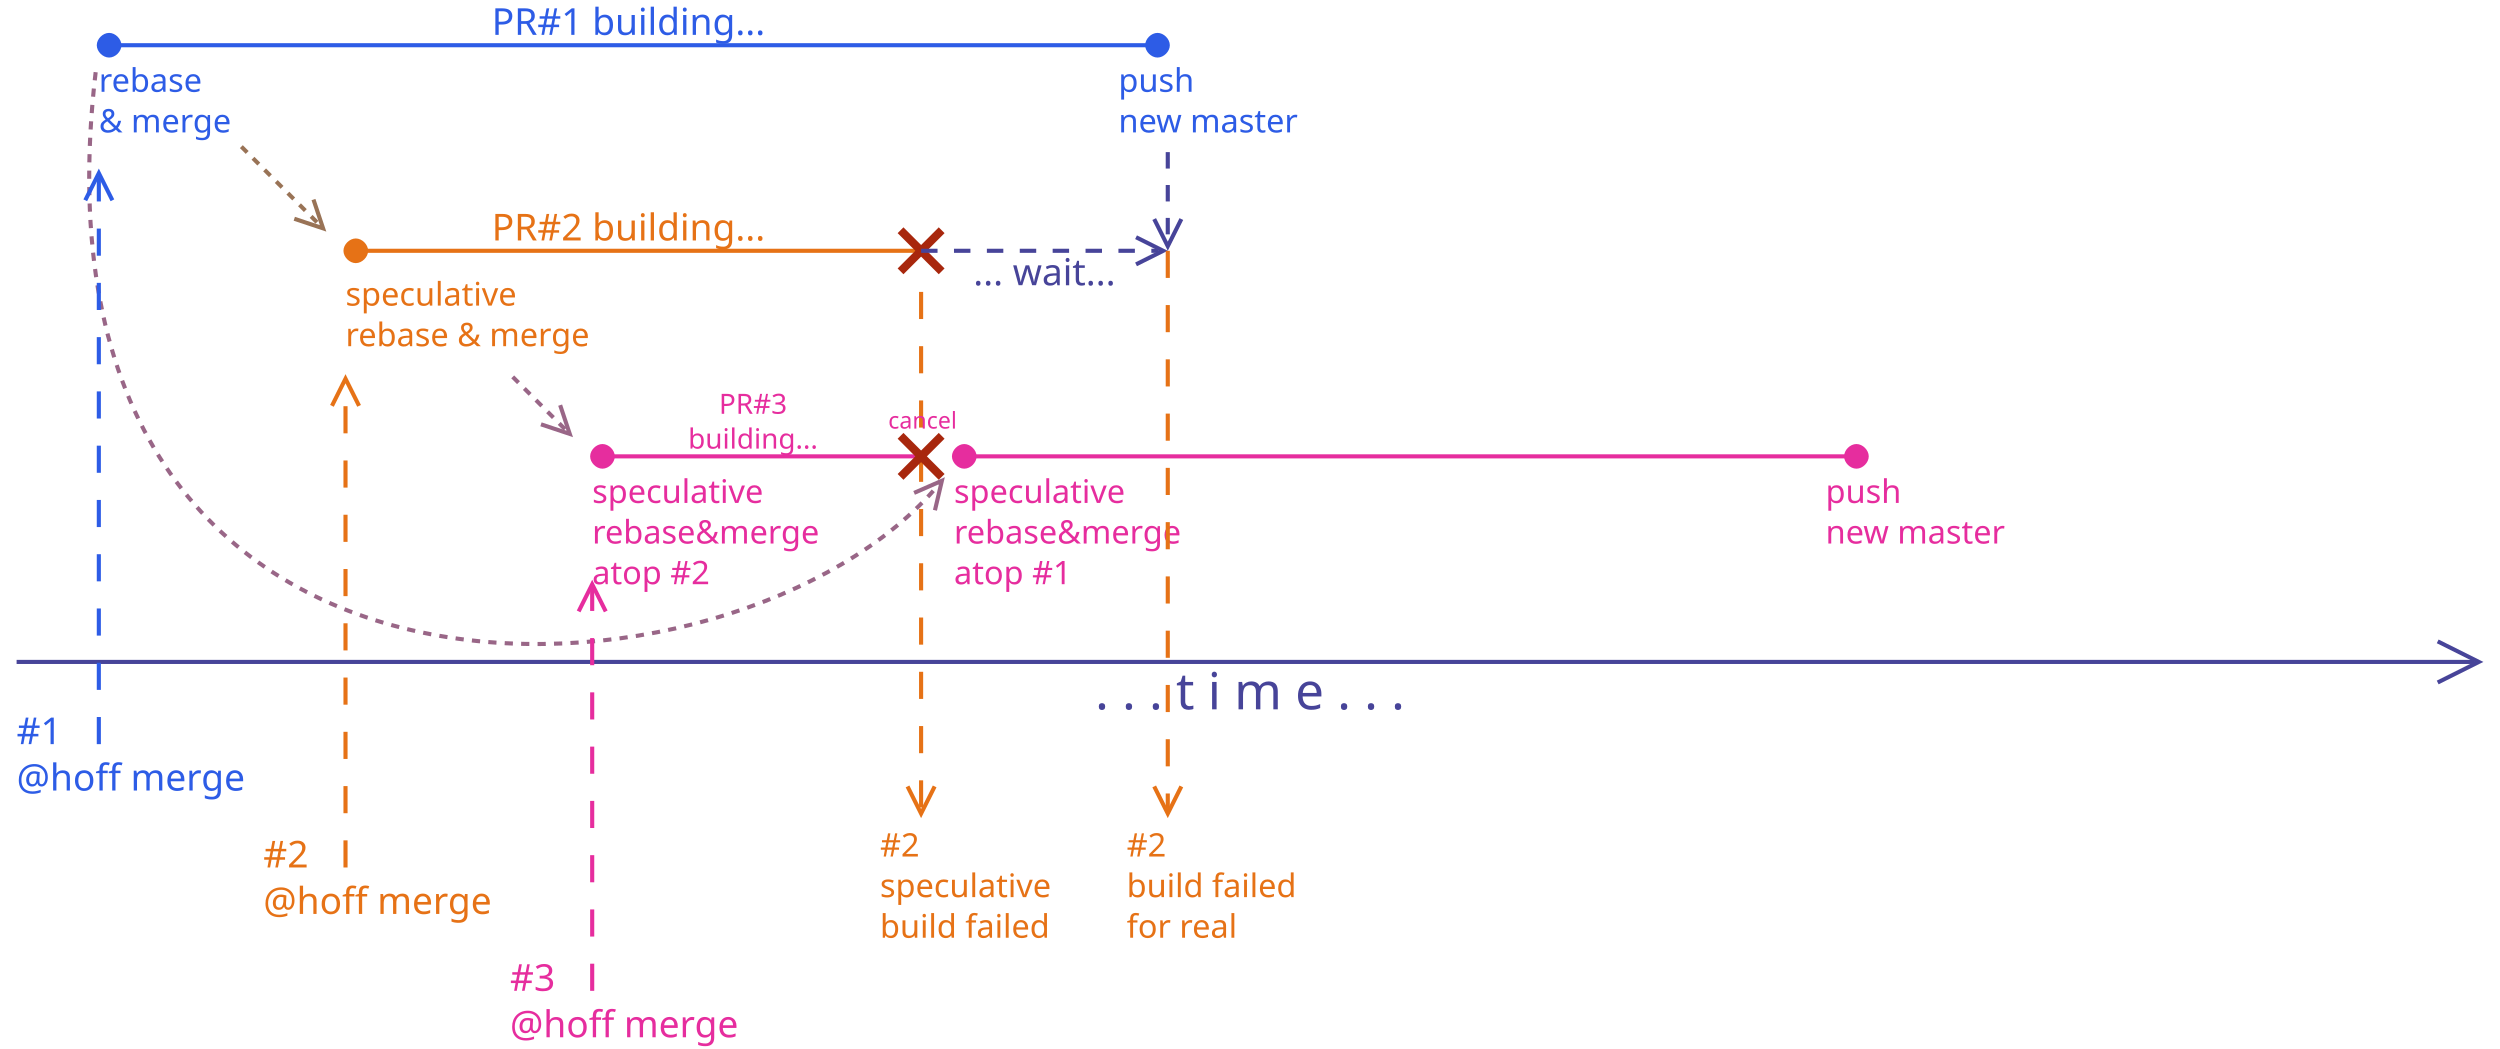
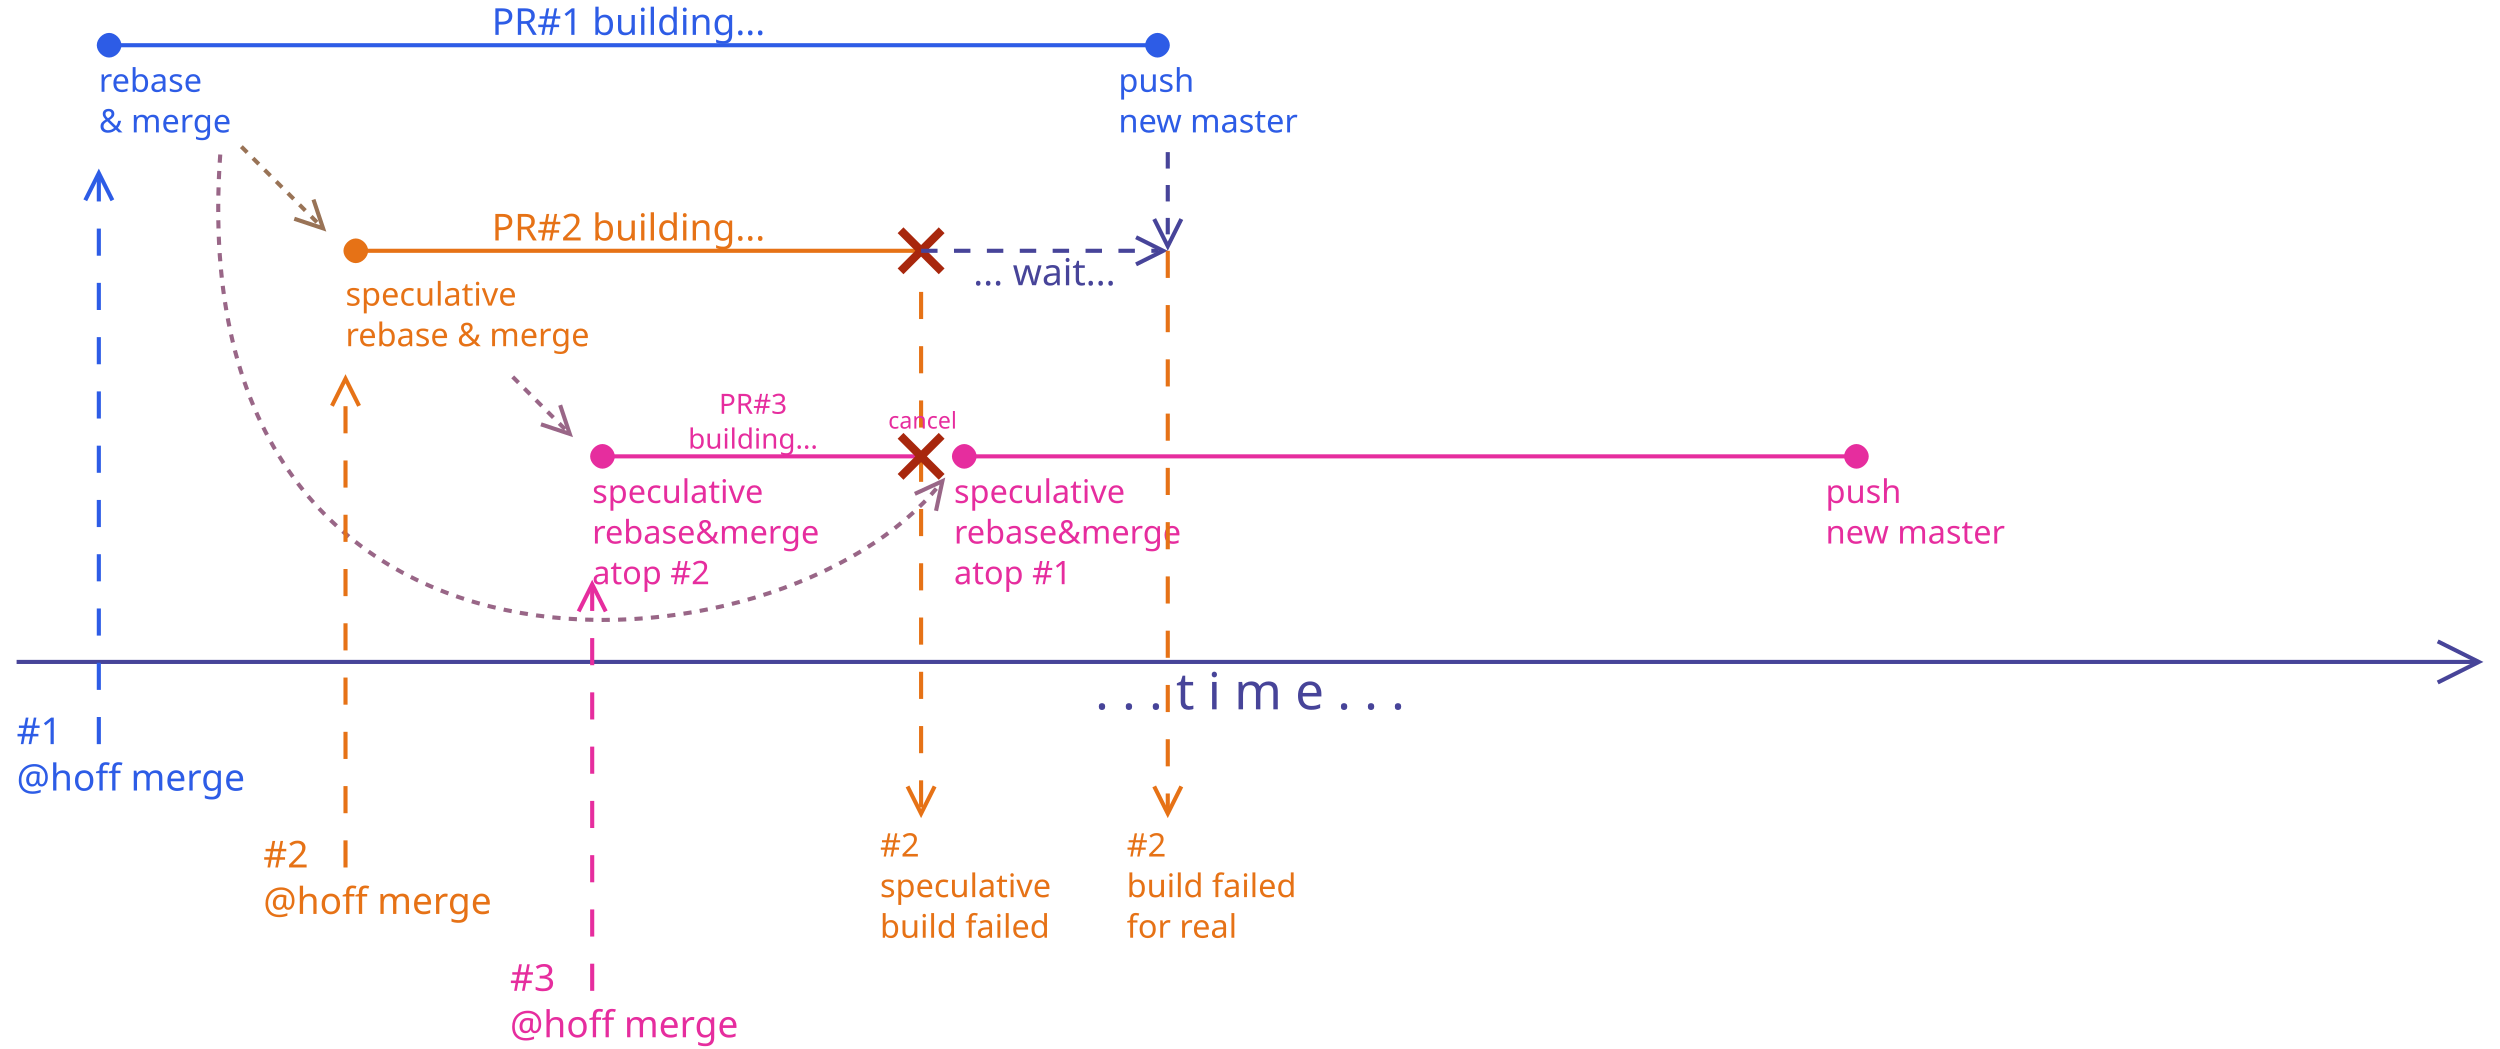
<svg xmlns="http://www.w3.org/2000/svg" width="31cm" height="13cm" viewBox="-1 9 602 255">
  <g id="Background">
    <g>
-       <path style="fill: none; stroke-opacity: 1; stroke-width: 1; stroke-dasharray: 2; stroke: #996687" d="M 19.229 26.555 C -0.771,196.555 175.775,185.07 224.343,126.788" />
-       <polyline style="fill: none; stroke-opacity: 1; stroke-width: 1; stroke: #996687" points="223.369,133.112 225.059,125.929 218.299,128.887 " />
+       <path style="fill: none; stroke-opacity: 1; stroke-width: 1; stroke-dasharray: 2; stroke: #996687" d="M 49.53 46.583 C 39.53,186.583 185.877,175.154 224.48,126.9" />
+       <polyline style="fill: none; stroke-opacity: 1; stroke-width: 1; stroke: #996687" points="223.632,133.242 225.179,126.027 218.479,129.119 " />
    </g>
    <text font-size="9.031" style="fill: #2d5ce6; fill-opacity: 1; stroke: none;text-anchor:middle;font-family:sans-serif;font-style:normal;font-weight:normal" x="150" y="17.482">
      <tspan x="150" y="17.482">PR#1 building...</tspan>
      <tspan x="150" y="28.771" />
    </text>
    <g>
      <line style="fill: none; stroke-opacity: 1; stroke-width: 1; stroke: #474499" x1="0" y1="170" x2="597.764" y2="170" />
      <polyline style="fill: none; stroke-opacity: 1; stroke-width: 1; stroke: #474499" points="588.882,175 598.882,170 588.882,165 " />
    </g>
    <text font-size="12.418" style="fill: #474499; fill-opacity: 1; stroke: none;text-anchor:middle;font-family:sans-serif;font-style:normal;font-weight:normal" x="300" y="181.526">
      <tspan x="300" y="181.526">. . . t i m e . . .</tspan>
    </text>
    <text font-size="7.902" style="fill: #2d5ce6; fill-opacity: 1; stroke: none;text-anchor:start;font-family:sans-serif;font-style:normal;font-weight:normal" x="268" y="31.335">
      <tspan x="268" y="31.335">push</tspan>
      <tspan x="268" y="41.213">new master</tspan>
    </text>
    <text font-size="7.902" style="fill: #2d5ce6; fill-opacity: 1; stroke: none;text-anchor:start;font-family:sans-serif;font-style:normal;font-weight:normal" x="20" y="31.335">
      <tspan x="20" y="31.335">rebase</tspan>
      <tspan x="20" y="41.213">&amp; merge</tspan>
    </text>
    <g>
      <line style="fill: none; stroke-opacity: 1; stroke-width: 1; stroke-dasharray: 6.6; stroke: #2d5ce6" x1="20" y1="190" x2="20" y2="52.236" />
      <polyline style="fill: none; stroke-opacity: 1; stroke-width: 1; stroke: #2d5ce6" points="23.3,57.718 20,51.118 16.7,57.718 " />
    </g>
    <text font-size="9.031" style="fill: #2d5ce6; fill-opacity: 1; stroke: none;text-anchor:start;font-family:sans-serif;font-style:normal;font-weight:normal" x="0" y="190">
      <tspan x="0" y="190">#1</tspan>
      <tspan x="0" y="201.289">@hoff merge</tspan>
    </text>
    <g>
      <line style="fill: none; stroke-opacity: 1; stroke-width: 1; stroke-dasharray: 6.6; stroke: #e67216" x1="80" y1="220" x2="80" y2="102.236" />
      <polyline style="fill: none; stroke-opacity: 1; stroke-width: 1; stroke: #e67216" points="83.3,107.718 80,101.118 76.7,107.718 " />
    </g>
    <text font-size="9.031" style="fill: #e67216; fill-opacity: 1; stroke: none;text-anchor:start;font-family:sans-serif;font-style:normal;font-weight:normal" x="60" y="220">
      <tspan x="60" y="220">#2</tspan>
      <tspan x="60" y="231.289">@hoff merge</tspan>
    </text>
    <g>
      <line style="fill: none; stroke-opacity: 1; stroke-width: 1; stroke-dasharray: 6.6; stroke: #e62d9e" x1="140" y1="250" x2="140" y2="152.236" />
      <polyline style="fill: none; stroke-opacity: 1; stroke-width: 1; stroke: #e62d9e" points="143.3,157.718 140,151.118 136.7,157.718 " />
    </g>
    <text font-size="9.031" style="fill: #e62d9e; fill-opacity: 1; stroke: none;text-anchor:start;font-family:sans-serif;font-style:normal;font-weight:normal" x="120" y="250">
      <tspan x="120" y="250">#3</tspan>
      <tspan x="120" y="261.289">@hoff merge</tspan>
    </text>
    <g>
      <line style="fill: none; stroke-opacity: 1; stroke-width: 1; stroke: #2d5ce6" x1="20" y1="20" x2="280" y2="20" />
      <path style="fill: #2d5ce6; fill-opacity: 1; stroke-opacity: 1; stroke-width: 1; stroke: #2d5ce6" fill-rule="evenodd" d="M 20 20 C 20,18.75 21.25,17.5 22.5,17.5 C 23.75,17.5 25,18.75 25,20 C 25,21.25 23.75,22.5 22.5,22.5 C 21.25,22.5 20,21.25 20,20z" />
      <path style="fill: #2d5ce6; fill-opacity: 1; stroke-opacity: 1; stroke-width: 1; stroke: #2d5ce6" fill-rule="evenodd" d="M 280 20 C 280,21.25 278.75,22.5 277.5,22.5 C 276.25,22.5 275,21.25 275,20 C 275,18.75 276.25,17.5 277.5,17.5 C 278.75,17.5 280,18.75 280,20z" />
    </g>
    <text font-size="9.031" style="fill: #e67216; fill-opacity: 1; stroke: none;text-anchor:middle;font-family:sans-serif;font-style:normal;font-weight:normal" x="150" y="67.482">
      <tspan x="150" y="67.482">PR#2 building...</tspan>
      <tspan x="150" y="78.771" />
    </text>
    <text font-size="7.902" style="fill: #e67216; fill-opacity: 1; stroke: none;text-anchor:start;font-family:sans-serif;font-style:normal;font-weight:normal" x="80" y="83.335">
      <tspan x="80" y="83.335">speculative</tspan>
      <tspan x="80" y="93.213">rebase &amp; merge</tspan>
    </text>
    <g>
      <line style="fill: none; stroke-opacity: 1; stroke-width: 1; stroke: #e67216" x1="80" y1="70" x2="220" y2="70" />
      <path style="fill: #e67216; fill-opacity: 1; stroke-opacity: 1; stroke-width: 1; stroke: #e67216" fill-rule="evenodd" d="M 80 70 C 80,68.75 81.25,67.5 82.5,67.5 C 83.75,67.5 85,68.75 85,70 C 85,71.25 83.75,72.5 82.5,72.5 C 81.25,72.5 80,71.25 80,70z" />
    </g>
    <text font-size="6.773" style="fill: #e62d9e; fill-opacity: 1; stroke: none;text-anchor:middle;font-family:sans-serif;font-style:normal;font-weight:normal" x="180" y="109.645">
      <tspan x="180" y="109.645">PR#3</tspan>
      <tspan x="180" y="118.112">building...</tspan>
      <tspan x="180" y="126.578" />
      <tspan x="180" y="135.045" />
    </text>
    <text font-size="7.902" style="fill: #e62d9e; fill-opacity: 1; stroke: none;text-anchor:start;font-family:sans-serif;font-style:normal;font-weight:normal" x="440" y="131.335">
      <tspan x="440" y="131.335">push</tspan>
      <tspan x="440" y="141.213">new master</tspan>
    </text>
    <text font-size="7.902" style="fill: #e62d9e; fill-opacity: 1; stroke: none;text-anchor:start;font-family:sans-serif;font-style:normal;font-weight:normal" x="140" y="131.335">
      <tspan x="140" y="131.335">speculative</tspan>
      <tspan x="140" y="141.213">rebase&amp;merge</tspan>
      <tspan x="140" y="151.091">atop #2</tspan>
    </text>
    <g>
      <line style="fill: none; stroke-opacity: 1; stroke-width: 1; stroke: #e62d9e" x1="140" y1="120" x2="220" y2="120" />
      <path style="fill: #e62d9e; fill-opacity: 1; stroke-opacity: 1; stroke-width: 1; stroke: #e62d9e" fill-rule="evenodd" d="M 140 120 C 140,118.75 141.25,117.5 142.5,117.5 C 143.75,117.5 145,118.75 145,120 C 145,121.25 143.75,122.5 142.5,122.5 C 141.25,122.5 140,121.25 140,120z" />
    </g>
    <text font-size="7.902" style="fill: #e67216; fill-opacity: 1; stroke: none;text-anchor:start;font-family:sans-serif;font-style:normal;font-weight:normal" x="210" y="217.335">
      <tspan x="210" y="217.335">#2</tspan>
      <tspan x="210" y="227.213">speculative</tspan>
      <tspan x="210" y="237.091">build failed</tspan>
    </text>
    <g>
      <line style="fill: none; stroke-opacity: 1; stroke-width: 1; stroke-dasharray: 6.6; stroke: #e67216" x1="220" y1="80" x2="220" y2="205.764" />
      <polyline style="fill: none; stroke-opacity: 1; stroke-width: 1; stroke: #e67216" points="216.7,200.282 220,206.882 223.3,200.282 " />
    </g>
    <g>
      <line style="fill: none; stroke-opacity: 1; stroke-width: 2; stroke: #a8270d" x1="215" y1="75" x2="225" y2="65" />
      <line style="fill: none; stroke-opacity: 1; stroke-width: 2; stroke: #a8270d" x1="215" y1="65" x2="225" y2="75" />
    </g>
    <g>
      <line style="fill: none; stroke-opacity: 1; stroke-width: 1; stroke: #e62d9e" x1="228" y1="120" x2="450" y2="120" />
      <path style="fill: #e62d9e; fill-opacity: 1; stroke-opacity: 1; stroke-width: 1; stroke: #e62d9e" fill-rule="evenodd" d="M 228 120 C 228,118.75 229.25,117.5 230.5,117.5 C 231.75,117.5 233,118.75 233,120 C 233,121.25 231.75,122.5 230.5,122.5 C 229.25,122.5 228,121.25 228,120z" />
      <path style="fill: #e62d9e; fill-opacity: 1; stroke-opacity: 1; stroke-width: 1; stroke: #e62d9e" fill-rule="evenodd" d="M 450 120 C 450,121.25 448.75,122.5 447.5,122.5 C 446.25,122.5 445,121.25 445,120 C 445,118.75 446.25,117.5 447.5,117.5 C 448.75,117.5 450,118.75 450,120z" />
    </g>
    <text font-size="7.902" style="fill: #e62d9e; fill-opacity: 1; stroke: none;text-anchor:start;font-family:sans-serif;font-style:normal;font-weight:normal" x="228" y="131.335">
      <tspan x="228" y="131.335">speculative</tspan>
      <tspan x="228" y="141.213">rebase&amp;merge</tspan>
      <tspan x="228" y="151.091">atop #1</tspan>
    </text>
    <g>
      <line style="fill: none; stroke-opacity: 1; stroke-width: 2; stroke: #a8270d" x1="215" y1="125" x2="225" y2="115" />
      <line style="fill: none; stroke-opacity: 1; stroke-width: 2; stroke: #a8270d" x1="215" y1="115" x2="225" y2="125" />
    </g>
    <text font-size="5.644" style="fill: #e62d9e; fill-opacity: 1; stroke: none;text-anchor:start;font-family:sans-serif;font-style:normal;font-weight:normal" x="212" y="113.239">
      <tspan x="212" y="113.239">cancel</tspan>
    </text>
    <g>
      <line style="fill: none; stroke-opacity: 1; stroke-width: 1; stroke-dasharray: 4; stroke: #474499" x1="220" y1="70" x2="277.764" y2="70" />
      <polyline style="fill: none; stroke-opacity: 1; stroke-width: 1; stroke: #474499" points="272.282,73.3 278.882,70 272.282,66.7 " />
    </g>
    <text font-size="9.031" style="fill: #474499; fill-opacity: 1; stroke: none;text-anchor:middle;font-family:sans-serif;font-style:normal;font-weight:normal" x="250" y="78.383">
      <tspan x="250" y="78.383">... wait...</tspan>
    </text>
    <g>
      <line style="fill: none; stroke-opacity: 1; stroke-width: 1; stroke-dasharray: 6.6; stroke: #e67216" x1="280" y1="70" x2="280" y2="205.764" />
      <polyline style="fill: none; stroke-opacity: 1; stroke-width: 1; stroke: #e67216" points="276.7,200.282 280,206.882 283.3,200.282 " />
    </g>
    <text font-size="7.902" style="fill: #e67216; fill-opacity: 1; stroke: none;text-anchor:start;font-family:sans-serif;font-style:normal;font-weight:normal" x="270" y="217.335">
      <tspan x="270" y="217.335">#2</tspan>
      <tspan x="270" y="227.213">build failed</tspan>
      <tspan x="270" y="237.091">for real</tspan>
    </text>
    <g>
      <line style="fill: none; stroke-opacity: 1; stroke-width: 1; stroke-dasharray: 4; stroke: #474499" x1="280" y1="46" x2="280" y2="67.764" />
      <polyline style="fill: none; stroke-opacity: 1; stroke-width: 1; stroke: #474499" points="276.7,62.282 280,68.882 283.3,62.282 " />
    </g>
    <g>
      <line style="fill: none; stroke-opacity: 1; stroke-width: 1; stroke-dasharray: 2; stroke: #997356" x1="54.667" y1="44.667" x2="73.752" y2="63.752" />
      <polyline style="fill: none; stroke-opacity: 1; stroke-width: 1; stroke: #997356" points="67.542,62.209 74.543,64.543 72.209,57.542 " />
    </g>
    <g>
      <line style="fill: none; stroke-opacity: 1; stroke-width: 1; stroke-dasharray: 2; stroke: #996687" x1="120.667" y1="100.667" x2="133.752" y2="113.752" />
      <polyline style="fill: none; stroke-opacity: 1; stroke-width: 1; stroke: #996687" points="127.542,112.209 134.543,114.543 132.209,107.542 " />
    </g>
  </g>
</svg>
